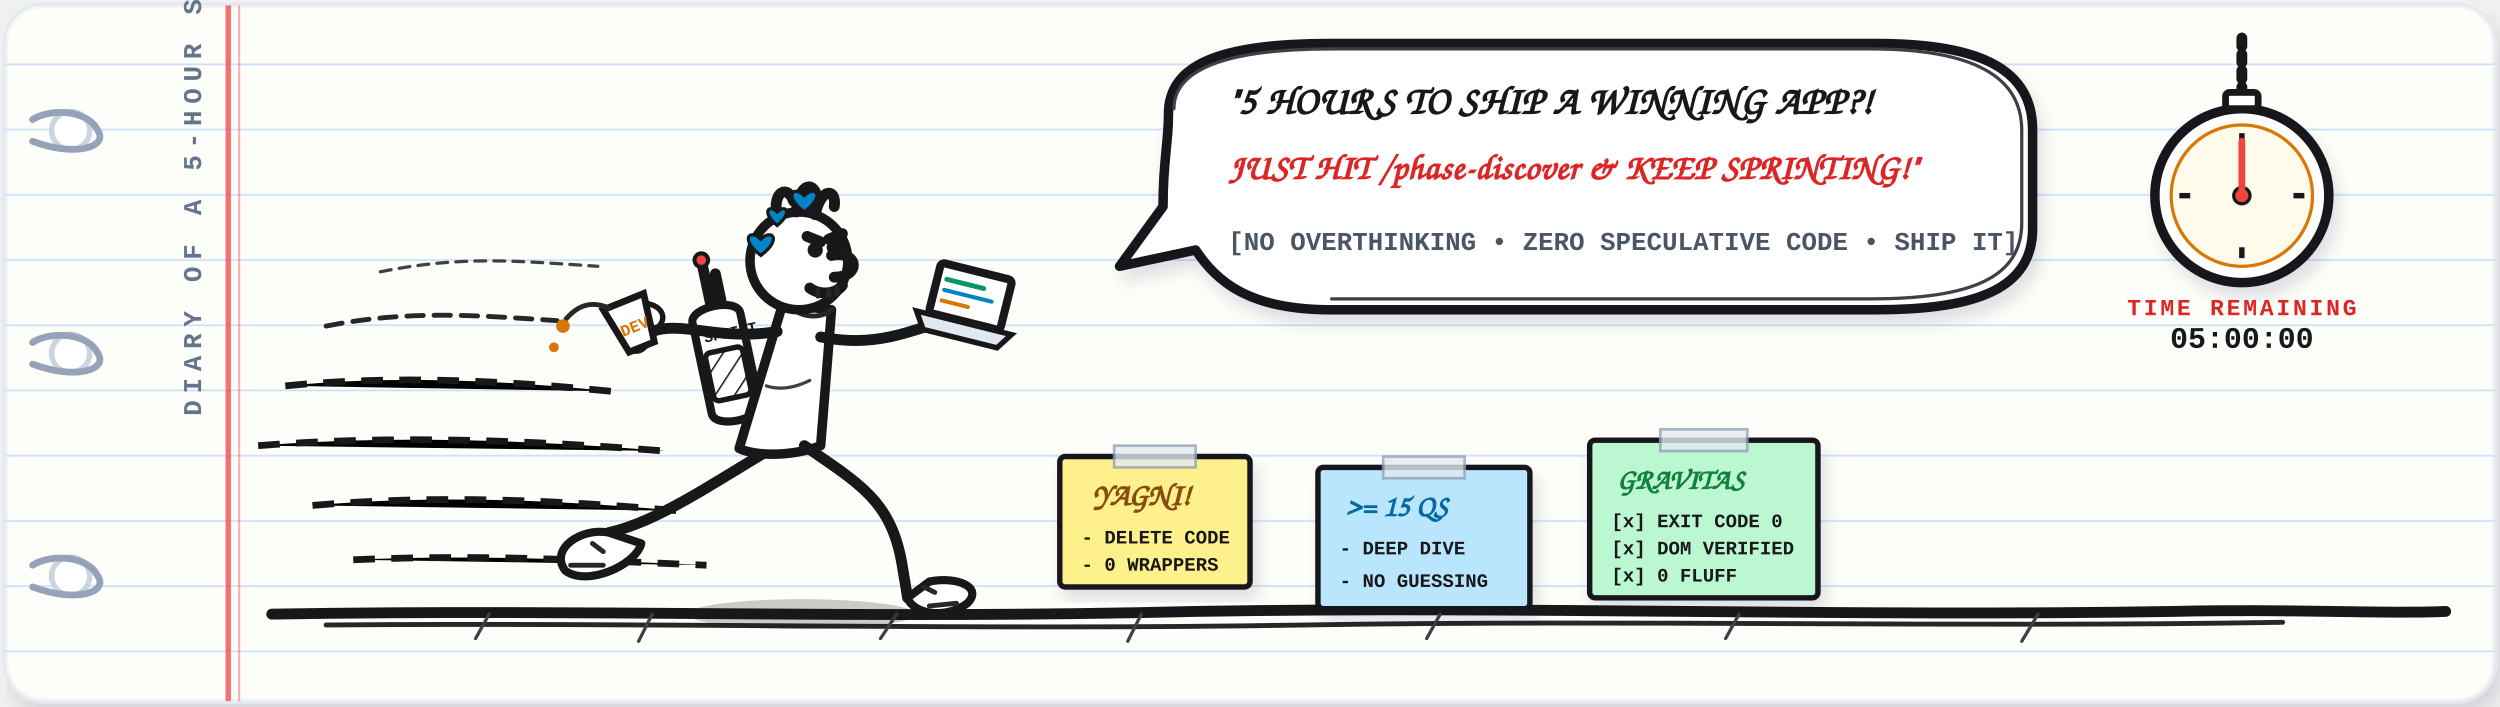
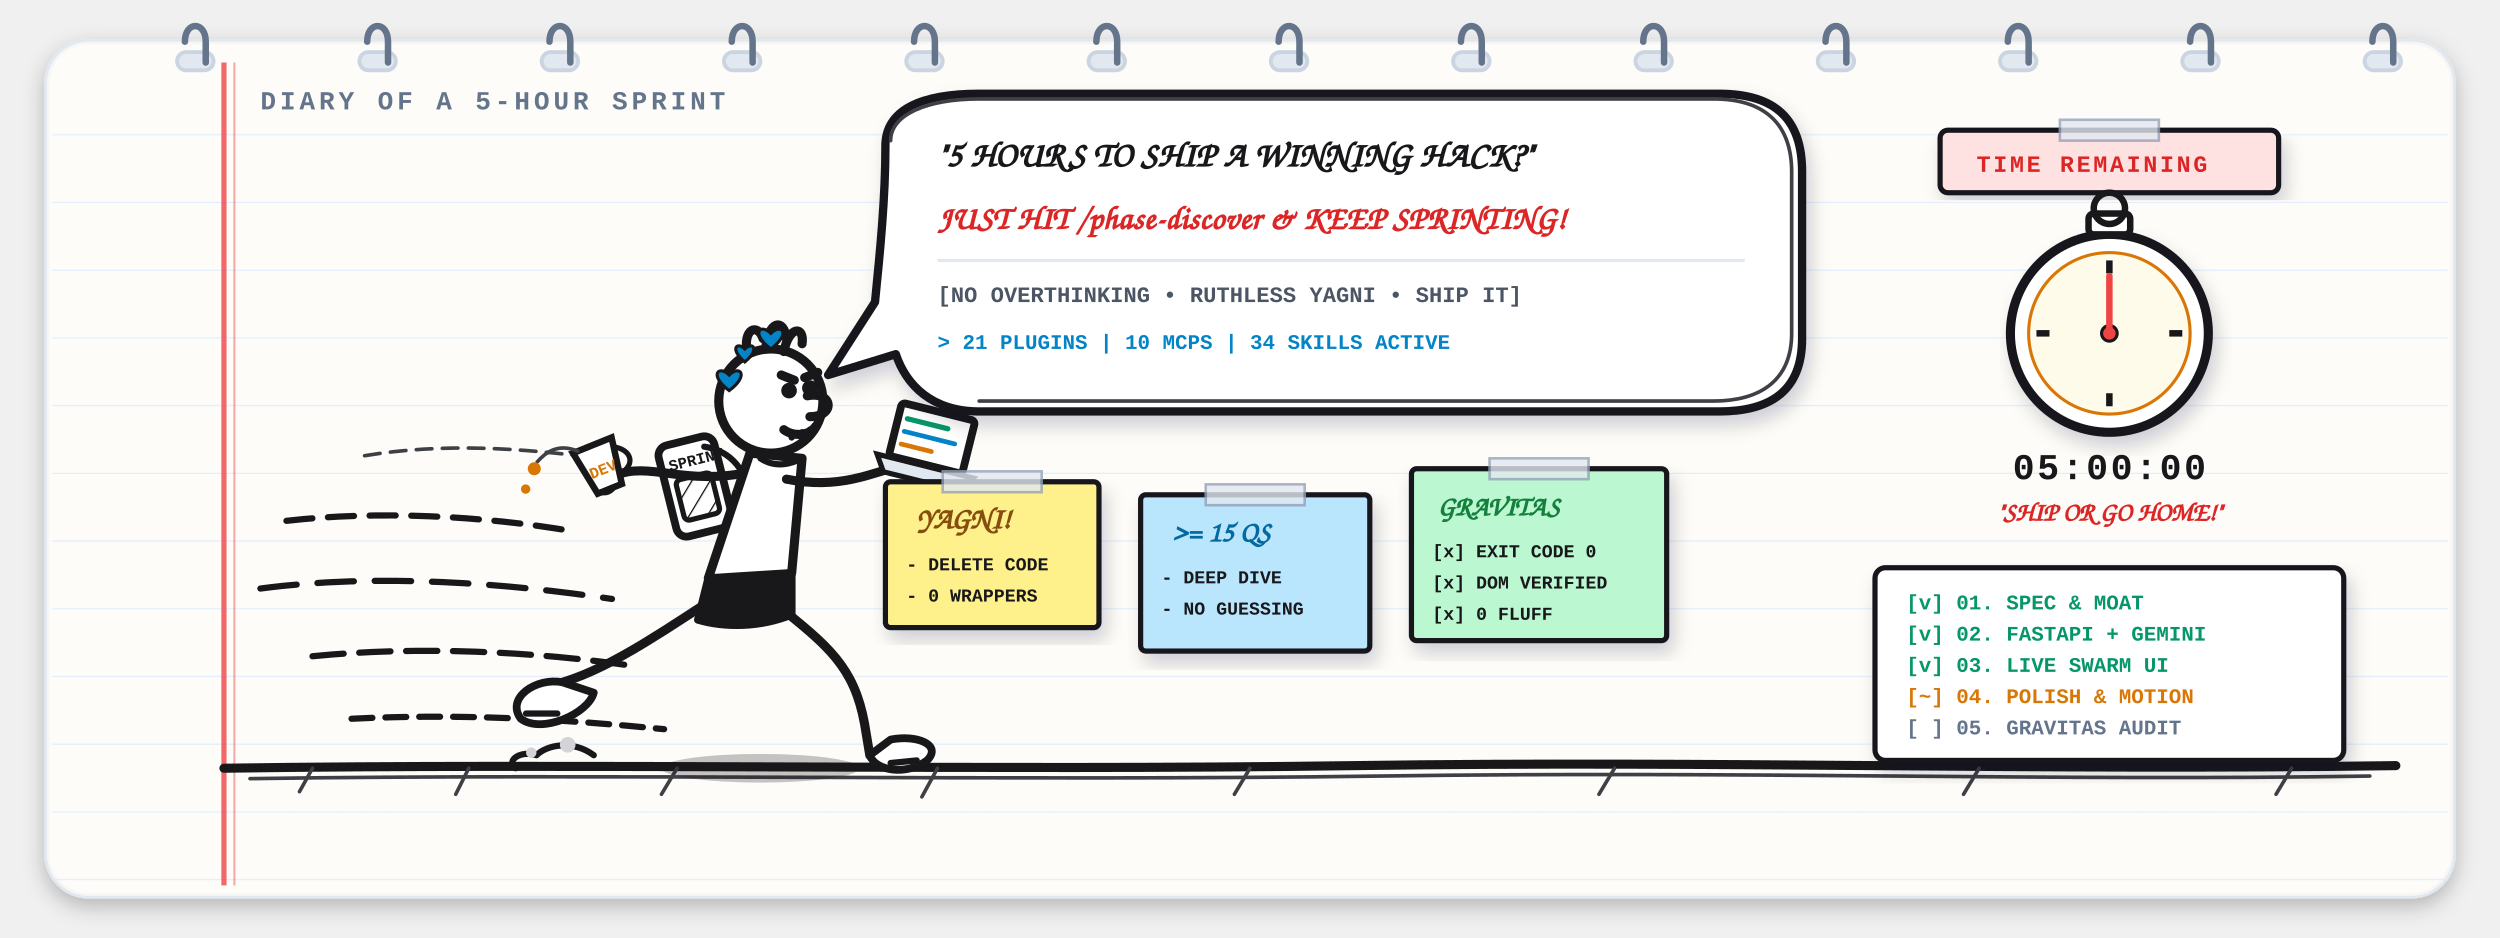
- <svg xmlns="http://www.w3.org/2000/svg" viewBox="0 0 920 260" width="100%" height="260">
+ <svg xmlns="http://www.w3.org/2000/svg" viewBox="0 0 960 360" width="100%" height="360">
  <defs>
    <style>
-       /* 12 Principles of Animation: Squash and Stretch, Slow In / Slow Out, Secondary Action */
-       @keyframes run-bob {
+       /* Non-linear Easing and 12 Principles of Animation */
+       @keyframes runner-bounce {
        0%, 100% {
-           transform: translateY(0px) scale(1.04, 0.96);
+           transform: translateY(0px) scale(1.03, 0.97);
        }
        30% {
-           transform: translateY(-9px) scale(0.96, 1.04) rotate(-1.2deg);
+           transform: translateY(-10px) scale(0.97, 1.03) rotate(-1deg);
        }
        60% {
-           transform: translateY(-13px) scale(0.94, 1.06) rotate(-2deg);
+           transform: translateY(-16px) scale(0.95, 1.05) rotate(-2deg);
        }
        85% {
          transform: translateY(-2px) scale(1.02, 0.98);
        }
      }

-       @keyframes leg-front-swing {
+       @keyframes leg-front-stride {
        0%, 100% { transform: rotate(0deg); }
-         50% { transform: rotate(-28deg); }
-       }
- 
-       @keyframes leg-back-swing {
+         50% { transform: rotate(-32deg); }
+       }
+ 
+       @keyframes leg-back-stride {
        0%, 100% { transform: rotate(0deg); }
-         50% { transform: rotate(32deg); }
-       }
- 
-       @keyframes arm-pump {
+         50% { transform: rotate(34deg); }
+       }
+ 
+       @keyframes arm-front-swing {
        0%, 100% { transform: rotate(0deg); }
-         50% { transform: rotate(-18deg); }
-       }
- 
-       @keyframes sweat-flight-1 {
+         50% { transform: rotate(-14deg); }
+       }
+ 
+       @keyframes arm-back-swing {
+         0%, 100% { transform: rotate(0deg); }
+         50% { transform: rotate(18deg); }
+       }
+ 
+       @keyframes sweat-particle-1 {
        0% { opacity: 0; transform: translate(0, 0) scale(0.4); }
-         35% { opacity: 1; transform: translate(-12px, -10px) scale(1.1); }
-         100% { opacity: 0; transform: translate(-32px, 8px) scale(0.2); }
-       }
- 
-       @keyframes sweat-flight-2 {
+         35% { opacity: 1; transform: translate(-14px, -12px) scale(1.1); }
+         100% { opacity: 0; transform: translate(-36px, 10px) scale(0.2); }
+       }
+ 
+       @keyframes sweat-particle-2 {
        0% { opacity: 0; transform: translate(0, 0) scale(0.4); }
-         35% { opacity: 1; transform: translate(-8px, -14px) scale(1); }
-         100% { opacity: 0; transform: translate(-26px, 4px) scale(0.2); }
-       }
- 
-       @keyframes sweat-flight-3 {
+         35% { opacity: 1; transform: translate(-10px, -18px) scale(1); }
+         100% { opacity: 0; transform: translate(-30px, 6px) scale(0.2); }
+       }
+ 
+       @keyframes sweat-particle-3 {
        0% { opacity: 0; transform: translate(0, 0) scale(0.4); }
-         35% { opacity: 1; transform: translate(-14px, -6px) scale(1.2); }
-         100% { opacity: 0; transform: translate(-38px, 12px) scale(0.3); }
-       }
- 
-       @keyframes coffee-drop {
+         35% { opacity: 1; transform: translate(-18px, -8px) scale(1.2); }
+         100% { opacity: 0; transform: translate(-42px, 14px) scale(0.3); }
+       }
+ 
+       @keyframes coffee-drip {
        0% { opacity: 0; transform: translate(0, 0) scale(0.5); }
-         40% { opacity: 1; transform: translate(-8px, 6px) scale(1); }
-         100% { opacity: 0; transform: translate(-22px, 26px) scale(0.3); }
-       }
- 
-       @keyframes note-float-1 {
-         0%, 100% { transform: translateY(0px) rotate(-6deg); }
-         50% { transform: translateY(-7px) rotate(-2deg); }
-       }
- 
-       @keyframes note-float-2 {
-         0%, 100% { transform: translateY(0px) rotate(8deg); }
-         50% { transform: translateY(-9px) rotate(14deg); }
-       }
- 
-       @keyframes note-float-3 {
-         0%, 100% { transform: translateY(0px) rotate(-12deg); }
-         50% { transform: translateY(-6px) rotate(-7deg); }
+         40% { opacity: 1; transform: translate(-10px, 8px) scale(1); }
+         100% { opacity: 0; transform: translate(-26px, 30px) scale(0.3); }
+       }
+ 
+       @keyframes puff-fade {
+         0% { opacity: 0.8; transform: translate(0, 0) scale(0.6); }
+         50% { opacity: 0.5; transform: translate(-12px, -4px) scale(1); }
+         100% { opacity: 0; transform: translate(-24px, -8px) scale(1.3); }
+       }
+ 
+       @keyframes bubble-float {
+         0%, 100% { transform: translateY(0px) rotate(0deg); }
+         50% { transform: translateY(-4px) rotate(0.5deg); }
      }

      @keyframes clock-tick {
        0% { transform: rotate(0deg); }
-         25% { transform: rotate(90deg); }
-         50% { transform: rotate(180deg); }
-         75% { transform: rotate(270deg); }
        100% { transform: rotate(360deg); }
      }

-       @keyframes speed-dash {
-         0% { stroke-dashoffset: 0; opacity: 0.35; }
-         50% { stroke-dashoffset: -18; opacity: 0.85; }
-         100% { stroke-dashoffset: -36; opacity: 0.35; }
-       }
- 
-       @keyframes speech-jiggle {
-         0%, 100% { transform: translateY(0px) rotate(0deg); }
-         50% { transform: translateY(-4px) rotate(0.8deg); }
-       }
- 
-       /* Classes bound to non-linear cubic-bezier easing curves */
-       .runner-body {
-         animation: run-bob 0.52s cubic-bezier(0.34, 1.56, 0.64, 1) infinite;
-         transform-origin: 290px 145px;
-       }
-       .leg-front {
-         animation: leg-front-swing 0.52s cubic-bezier(0.4, 0, 0.2, 1) infinite;
-         transform-origin: 298px 158px;
-       }
-       .leg-back {
-         animation: leg-back-swing 0.52s cubic-bezier(0.4, 0, 0.2, 1) infinite;
-         transform-origin: 278px 156px;
-       }
-       .arm-front {
-         animation: arm-pump 0.52s cubic-bezier(0.4, 0, 0.2, 1) infinite;
-         transform-origin: 300px 120px;
-       }
-       .sweat-drop-1 {
-         animation: sweat-flight-1 0.78s cubic-bezier(0.25, 1, 0.5, 1) infinite;
-       }
-       .sweat-drop-2 {
-         animation: sweat-flight-2 0.78s 0.26s cubic-bezier(0.25, 1, 0.5, 1) infinite;
-       }
-       .sweat-drop-3 {
-         animation: sweat-flight-3 0.78s 0.52s cubic-bezier(0.25, 1, 0.5, 1) infinite;
-       }
-       .coffee-spill {
-         animation: coffee-drop 0.6s cubic-bezier(0.25, 1, 0.5, 1) infinite;
-       }
-       .floating-note-1 {
-         animation: note-float-1 2.4s cubic-bezier(0.45, 0, 0.55, 1) infinite;
+       @keyframes note-jiggle-1 {
+         0%, 100% { transform: translateY(0px) rotate(-3deg); }
+         50% { transform: translateY(-5px) rotate(-1deg); }
+       }
+ 
+       @keyframes note-jiggle-2 {
+         0%, 100% { transform: translateY(0px) rotate(4deg); }
+         50% { transform: translateY(-6px) rotate(7deg); }
+       }
+ 
+       .runner-group {
+         animation: runner-bounce 0.54s cubic-bezier(0.34, 1.56, 0.64, 1) infinite;
+         transform-origin: 290px 230px;
+       }
+       .front-leg {
+         animation: leg-front-stride 0.54s cubic-bezier(0.4, 0, 0.2, 1) infinite;
+         transform-origin: 300px 225px;
+       }
+       .back-leg {
+         animation: leg-back-stride 0.54s cubic-bezier(0.4, 0, 0.2, 1) infinite;
+         transform-origin: 275px 225px;
+       }
+       .front-arm {
+         animation: arm-front-swing 0.54s cubic-bezier(0.4, 0, 0.2, 1) infinite;
+         transform-origin: 305px 180px;
+       }
+       .back-arm {
+         animation: arm-back-swing 0.54s cubic-bezier(0.4, 0, 0.2, 1) infinite;
+         transform-origin: 275px 180px;
+       }
+       .sweat-1 {
+         animation: sweat-particle-1 0.8s cubic-bezier(0.25, 1, 0.5, 1) infinite;
+       }
+       .sweat-2 {
+         animation: sweat-particle-2 0.8s 0.26s cubic-bezier(0.25, 1, 0.5, 1) infinite;
+       }
+       .sweat-3 {
+         animation: sweat-particle-3 0.8s 0.52s cubic-bezier(0.25, 1, 0.5, 1) infinite;
+       }
+       .coffee-splat {
+         animation: coffee-drip 0.6s cubic-bezier(0.25, 1, 0.5, 1) infinite;
+       }
+       .dust-puff {
+         animation: puff-fade 0.7s cubic-bezier(0.25, 1, 0.5, 1) infinite;
+         transform-origin: 230px 290px;
+       }
+       .bubble-motion {
+         animation: bubble-float 2.8s cubic-bezier(0.45, 0, 0.55, 1) infinite;
+         transform-origin: 500px 100px;
+       }
+       .stopwatch-tick {
+         animation: clock-tick 4s steps(60, end) infinite;
+         transform-origin: 770px 140px;
+       }
+       .floating-tag-1 {
+         animation: note-jiggle-1 2.6s cubic-bezier(0.45, 0, 0.55, 1) infinite;
        transform-origin: center;
      }
-       .floating-note-2 {
-         animation: note-float-2 2.8s cubic-bezier(0.45, 0, 0.55, 1) infinite;
+       .floating-tag-2 {
+         animation: note-jiggle-2 3.1s cubic-bezier(0.45, 0, 0.55, 1) infinite;
        transform-origin: center;
      }
-       .floating-note-3 {
-         animation: note-float-3 2.2s cubic-bezier(0.45, 0, 0.55, 1) infinite;
-         transform-origin: center;
-       }
-       .stopwatch-needle {
-         animation: clock-tick 4s steps(60, end) infinite;
-         transform-origin: 825px 72px;
-       }
-       .speedline {
-         stroke-dasharray: 8 6;
-         animation: speed-dash 0.65s linear infinite;
-       }
-       .speech-bubble-group {
-         animation: speech-jiggle 2.1s cubic-bezier(0.45, 0, 0.55, 1) infinite;
-         transform-origin: 470px 75px;
-       }
- 
-       /* Sketch / Pencil Styling */
-       .notebook-font {
+ 
+       /* Typography */
+       .comic-title {
        font-family: 'Comic Sans MS', 'Chalkboard SE', 'Bradley Hand', 'Segoe Print', cursive, sans-serif;
        font-weight: 700;
      }
-       .mono-font {
+       .mono-code {
        font-family: 'JetBrains Mono', 'Fira Code', 'Courier New', monospace;
        font-weight: 700;
      }
-       .pencil-line {
+       .hand-note {
+         font-family: 'Comic Sans MS', 'Chalkboard SE', cursive, sans-serif;
+         font-weight: 700;
+       }
+ 
+       /* Line Weights */
+       .ink-heavy {
        stroke: #18181B;
-         stroke-width: 3;
+         stroke-width: 3.5;
        stroke-linecap: round;
        stroke-linejoin: round;
        fill: none;
      }
-       .pencil-thick {
+       .ink-med {
        stroke: #18181B;
-         stroke-width: 4;
+         stroke-width: 2.4;
        stroke-linecap: round;
        stroke-linejoin: round;
        fill: none;
      }
-       .pencil-thin {
-         stroke: #27272A;
-         stroke-width: 1.8;
+       .ink-light {
+         stroke: #3F3F46;
+         stroke-width: 1.4;
        stroke-linecap: round;
        stroke-linejoin: round;
        fill: none;
      }
-       .pencil-sketch {
-         stroke: #3F3F46;
-         stroke-width: 1.2;
-         stroke-linecap: round;
-         stroke-linejoin: round;
-         fill: none;
-       }
    </style>
-     <pattern id="notebook-ruling" width="100" height="24" patternUnits="userSpaceOnUse">
-       <line x1="0" y1="24" x2="100" y2="24" stroke="#BFDBFE" stroke-width="1.2" opacity="0.85" />
+     <filter id="desk-shadow" x="-5%" y="-5%" width="112%" height="116%">
+       <feDropShadow dx="0" dy="10" stdDeviation="14" flood-color="#000000" flood-opacity="0.45" />
+       <feDropShadow dx="0" dy="3" stdDeviation="4" flood-color="#000000" flood-opacity="0.25" />
+     </filter>
+     <filter id="postit-shadow" x="-8%" y="-8%" width="120%" height="120%">
+       <feDropShadow dx="2" dy="4" stdDeviation="3.5" flood-color="#0F172A" flood-opacity="0.18" />
+     </filter>
+     <pattern id="delicate-ruling" width="100" height="26" patternUnits="userSpaceOnUse">
+       <line x1="0" y1="26" x2="100" y2="26" stroke="#DBEAFE" stroke-width="1" opacity="0.75" />
    </pattern>
-     <pattern id="hatch-fill" width="6" height="6" patternTransform="rotate(45 0 0)" patternUnits="userSpaceOnUse">
-       <line x1="0" y1="0" x2="0" y2="6" stroke="#18181B" stroke-width="1.1" />
+     <pattern id="pencil-hatch" width="6" height="6" patternTransform="rotate(45 0 0)" patternUnits="userSpaceOnUse">
+       <line x1="0" y1="0" x2="0" y2="6" stroke="#18181B" stroke-width="1" />
    </pattern>
-     <filter id="paper-shadow" x="-8%" y="-8%" width="120%" height="120%">
-       <feDropShadow dx="2" dy="4" stdDeviation="3" flood-color="#0F172A" flood-opacity="0.12" />
-     </filter>
  </defs>
-   <rect x="2" y="2" width="916" height="256" rx="14" fill="#FFFFFF" stroke="#E2E8F0" stroke-width="2" filter="url(#paper-shadow)" />
-   <rect x="2" y="2" width="916" height="256" rx="14" fill="#FCFBF7" opacity="0.6" />
-   <rect x="2" y="16" width="916" height="236" fill="url(#notebook-ruling)" />
-   <g fill="#FFFFFF" stroke="#CBD5E1" stroke-width="2">
-     <circle cx="26" cy="48" r="7" />
-     <circle cx="26" cy="130" r="7" />
-     <circle cx="26" cy="212" r="7" />
-   </g>
-   <g stroke="#94A3B8" stroke-width="2.5" fill="none" stroke-linecap="round">
-     <path d="M 12 44 C 18 40, 32 40, 36 48 C 40 54, 28 58, 12 52" />
-     <path d="M 12 126 C 18 122, 32 122, 36 130 C 40 136, 28 140, 12 134" />
-     <path d="M 12 208 C 18 204, 32 204, 36 212 C 40 218, 28 222, 12 216" />
-   </g>
-   <line x1="84" y1="2" x2="84" y2="258" stroke="#EF4444" stroke-width="2" opacity="0.75" />
-   <line x1="88" y1="2" x2="88" y2="258" stroke="#EF4444" stroke-width="0.8" opacity="0.4" />
-   <g transform="translate(42, 28)">
-     <text x="32" y="125" transform="rotate(-90 32, 125)" class="mono-font" font-size="9.5" fill="#64748B" letter-spacing="2.5">DIARY OF A 5-HOUR SPRINT : DAY 1</text>
-   </g>
-   <path d="M 100 226 C 220 224, 320 228, 440 225 C 560 223, 680 227, 800 225 C 840 224, 880 226, 900 225" class="pencil-thick" stroke="#18181B" />
-   <path d="M 120 230 C 240 229, 360 232, 480 230 C 600 228, 720 231, 840 229" class="pencil-thin" stroke="#71717A" />
-   <path d="M 180 226 L 175 235 M 240 226 L 235 236 M 330 226 L 324 235 M 420 226 L 415 236 M 530 226 L 525 235 M 640 226 L 635 235 M 750 226 L 744 236" class="pencil-sketch" stroke="#A1A1AA" />
-   <g class="speedline" stroke="#18181B" stroke-width="2.5">
-     <path d="M 105 142 C 145 138, 185 140, 225 144" />
-     <path d="M 95 164 C 145 160, 195 162, 245 166" />
-     <path d="M 115 186 C 160 182, 205 184, 250 188" />
-     <path d="M 130 206 C 175 204, 215 206, 260 208" />
-   </g>
-   <path d="M 120 120 C 150 114, 175 116, 205 118" class="pencil-thin" stroke="#0284C7" stroke-dasharray="6 4" />
-   <path d="M 140 100 C 170 94, 190 96, 220 98" class="pencil-sketch" stroke="#0284C7" stroke-dasharray="4 3" />
-   <g class="runner-body">
-     <ellipse cx="295" cy="226" rx="42" ry="5.5" fill="#18181B" opacity="0.22" />
-     <g class="leg-back">
-       <path d="M 284 165 C 262 178, 242 192, 224 196" class="pencil-thick" stroke-width="4" />
-       <path d="M 224 196 C 214 194, 202 202, 208 210 C 216 216, 234 208, 236 200 Z" fill="#FFFFFF" stroke="#18181B" stroke-width="3" stroke-linejoin="round" />
-       <path d="M 210 208 L 222 208" class="pencil-thin" />
-       <path d="M 218 200 L 222 203" class="pencil-thin" />
-     </g>
-     <g transform="translate(254, 115) rotate(-12)">
-       <path d="M 0 4 C 0 -2, 18 -2, 18 4 L 18 38 C 18 44, 0 44, 0 38 Z" fill="#FFFFFF" stroke="#18181B" stroke-width="3" />
-       <rect x="2" y="16" width="14" height="18" rx="2" fill="url(#hatch-fill)" stroke="#18181B" stroke-width="2" />
-       <path d="M 8 -2 L 8 -16 M 12 -2 L 12 -12" class="pencil-thick" />
-       <circle cx="8" cy="-18" r="2.5" fill="#EF4444" stroke="#18181B" stroke-width="1.5" />
-       <text x="3" y="12" class="mono-font" font-size="5.5" fill="#18181B">SPRINT</text>
-     </g>
-     <path d="M 288 112 L 272 165 C 278 168, 292 168, 302 164 L 306 114 Z" fill="#FFFFFF" stroke="#18181B" stroke-width="3.5" stroke-linejoin="round" />
-     <path d="M 292 114 C 298 118, 304 116, 306 114" class="pencil-thin" />
-     <path d="M 282 142 C 288 144, 294 142, 298 140" class="pencil-sketch" />
-     <g class="leg-front">
-       <path d="M 296 164 C 316 178, 328 184, 332 208 L 334 220" class="pencil-thick" stroke-width="4" />
-       <path d="M 334 220 C 336 226, 348 228, 356 222 C 362 216, 352 212, 342 214 Z" fill="#FFFFFF" stroke="#18181B" stroke-width="3" stroke-linejoin="round" />
-       <path d="M 342 223 L 352 222" class="pencil-thin" />
-       <path d="M 340 216 L 344 218" class="pencil-thin" />
-     </g>
-     <g transform="translate(0, 0)">
-       <path d="M 286 122 C 262 126, 248 116, 236 124" class="pencil-thick" stroke-width="3.5" />
-       <ellipse cx="234" cy="125" rx="4" ry="4" fill="#FFFFFF" stroke="#18181B" stroke-width="2.5" />
-       <g transform="translate(222, 114) rotate(-22)">
+   <rect x="18" y="16" width="924" height="328" rx="16" fill="#FFFFFF" stroke="#E2E8F0" stroke-width="2" filter="url(#desk-shadow)" />
+   <rect x="18" y="16" width="924" height="328" rx="16" fill="#FCFBF7" opacity="0.75" />
+   <g transform="translate(48, 12)">
+     <g fill="#E2E8F0" stroke="#CBD5E1" stroke-width="1.5">
+       <rect x="20" y="8" width="14" height="7" rx="3.5" />
+       <rect x="90" y="8" width="14" height="7" rx="3.5" />
+       <rect x="160" y="8" width="14" height="7" rx="3.5" />
+       <rect x="230" y="8" width="14" height="7" rx="3.5" />
+       <rect x="300" y="8" width="14" height="7" rx="3.5" />
+       <rect x="370" y="8" width="14" height="7" rx="3.5" />
+       <rect x="440" y="8" width="14" height="7" rx="3.5" />
+       <rect x="510" y="8" width="14" height="7" rx="3.5" />
+       <rect x="580" y="8" width="14" height="7" rx="3.5" />
+       <rect x="650" y="8" width="14" height="7" rx="3.5" />
+       <rect x="720" y="8" width="14" height="7" rx="3.5" />
+       <rect x="790" y="8" width="14" height="7" rx="3.5" />
+       <rect x="860" y="8" width="14" height="7" rx="3.5" />
+     </g>
+     <g stroke="#64748B" stroke-width="2.5" fill="none" stroke-linecap="round">
+       <path d="M 23 4 C 23 -4, 31 -4, 31 4 L 31 12" />
+       <path d="M 93 4 C 93 -4, 101 -4, 101 4 L 101 12" />
+       <path d="M 163 4 C 163 -4, 171 -4, 171 4 L 171 12" />
+       <path d="M 233 4 C 233 -4, 241 -4, 241 4 L 241 12" />
+       <path d="M 303 4 C 303 -4, 311 -4, 311 4 L 311 12" />
+       <path d="M 373 4 C 373 -4, 381 -4, 381 4 L 381 12" />
+       <path d="M 443 4 C 443 -4, 451 -4, 451 4 L 451 12" />
+       <path d="M 513 4 C 513 -4, 521 -4, 521 4 L 521 12" />
+       <path d="M 583 4 C 583 -4, 591 -4, 591 4 L 591 12" />
+       <path d="M 653 4 C 653 -4, 661 -4, 661 4 L 661 12" />
+       <path d="M 723 4 C 723 -4, 731 -4, 731 4 L 731 12" />
+       <path d="M 793 4 C 793 -4, 801 -4, 801 4 L 801 12" />
+       <path d="M 863 4 C 863 -4, 871 -4, 871 4 L 871 12" />
+     </g>
+   </g>
+   <rect x="20" y="44" width="920" height="296" fill="url(#delicate-ruling)" />
+   <line x1="86" y1="24" x2="86" y2="340" stroke="#EF4444" stroke-width="2" opacity="0.8" />
+   <line x1="90" y1="24" x2="90" y2="340" stroke="#EF4444" stroke-width="0.8" opacity="0.45" />
+   <g transform="translate(100, 42)">
+     <text x="0" y="0" class="mono-code" font-size="10" fill="#64748B" letter-spacing="1.5">DIARY OF A 5-HOUR SPRINT</text>
+     <text x="320" y="0" class="hand-note" font-size="10" fill="#94A3B8">• ENTRY #01: THE WINNING RUN •</text>
+   </g>
+   <path d="M 86 295 C 220 293, 380 296, 520 294 C 660 292, 780 296, 920 294" class="ink-heavy" stroke-width="3.8" />
+   <path d="M 96 299 C 230 297, 390 300, 530 298 C 670 296, 790 300, 910 298" class="ink-light" stroke="#71717A" />
+   <path d="M 120 295 L 115 304 M 180 295 L 175 305 M 260 295 L 254 305 M 360 295 L 354 306 M 480 295 L 474 305 M 620 295 L 614 305 M 760 295 L 754 305 M 880 295 L 874 305" class="ink-light" stroke="#A1A1AA" />
+   <g class="dust-puff">
+     <path d="M 228 290 C 220 284, 210 286, 206 290 C 200 288, 194 292, 198 295" class="ink-med" fill="#FFFFFF" />
+     <circle cx="218" cy="286" r="3" fill="#D4D4D8" />
+     <circle cx="204" cy="289" r="2" fill="#D4D4D8" />
+   </g>
+   <g class="ink-med" stroke="#18181B">
+     <path d="M 110 200 C 145 196, 185 198, 220 204" stroke-dasharray="10 6" />
+     <path d="M 100 226 C 145 220, 195 224, 235 230" stroke-dasharray="14 8" />
+     <path d="M 120 252 C 160 248, 205 250, 245 256" stroke-dasharray="12 6" />
+     <path d="M 135 276 C 175 274, 215 276, 255 280" stroke-dasharray="8 5" />
+   </g>
+   <path d="M 140 175 C 170 170, 200 172, 230 176" class="ink-light" stroke="#0284C7" stroke-dasharray="6 4" />
+   <g class="runner-group">
+     <ellipse cx="292" cy="295" rx="38" ry="5.5" fill="#18181B" opacity="0.25" />
+     <g class="back-leg">
+       <path d="M 280 226 C 258 240, 236 256, 216 262" class="ink-heavy" stroke-width="4" />
+       <path d="M 216 262 C 206 260, 194 268, 200 276 C 208 282, 226 274, 228 266 Z" fill="#FFFFFF" stroke="#18181B" stroke-width="3" stroke-linejoin="round" />
+       <path d="M 202 274 L 214 274" class="ink-med" />
+     </g>
+     <g transform="translate(252, 172) rotate(-14)">
+       <rect x="0" y="0" width="22" height="36" rx="4" fill="#FFFFFF" stroke="#18181B" stroke-width="3" />
+       <rect x="4" y="14" width="14" height="16" rx="2" fill="url(#pencil-hatch)" stroke="#18181B" stroke-width="2" />
+       <path d="M 18 4 C 28 8, 32 18, 30 28" class="ink-med" />
+       <text x="3" y="10" class="mono-code" font-size="6" fill="#18181B">SPRINT</text>
+     </g>
+     <path d="M 288 174 L 272 222 C 278 225, 292 225, 304 220 L 308 176 Z" fill="#FFFFFF" stroke="#18181B" stroke-width="3.5" stroke-linejoin="round" />
+     <path d="M 292 176 C 298 180, 304 178, 308 176" class="ink-med" />
+     <path d="M 272 222 L 268 238 C 278 241, 292 241, 304 236 L 304 220 Z" fill="#18181B" stroke="#18181B" stroke-width="3" stroke-linejoin="round" />
+     <g class="front-leg">
+       <path d="M 298 232 C 318 248, 328 256, 332 278 L 334 290" class="ink-heavy" stroke-width="4" />
+       <path d="M 334 290 C 336 296, 348 298, 356 292 C 362 286, 352 282, 342 284 Z" fill="#FFFFFF" stroke="#18181B" stroke-width="3" stroke-linejoin="round" />
+       <path d="M 342 293 L 352 292" class="ink-med" />
+     </g>
+     <g class="back-arm">
+       <path d="M 284 182 C 260 186, 246 176, 234 184" class="ink-heavy" stroke-width="3.5" />
+       <circle cx="232" cy="185" r="4" fill="#FFFFFF" stroke="#18181B" stroke-width="2.5" />
+       <g transform="translate(220, 174) rotate(-22)">
        <path d="M 0 0 L 16 0 L 13 18 L 3 18 Z" fill="#FFFFFF" stroke="#18181B" stroke-width="2.5" />
        <path d="M 16 4 C 22 8, 20 14, 13 14" stroke="#18181B" stroke-width="2" fill="none" />
-         <text x="3" y="12" class="mono-font" font-size="6" fill="#D97706" font-weight="900">DEV</text>
-         <path d="M 2 0 C -4 -6, -10 -4, -14 -2" class="pencil-thin" stroke="#D97706" />
-         <circle cx="-16" cy="0" r="2.5" fill="#D97706" class="coffee-spill" />
-         <circle cx="-22" cy="6" r="1.8" fill="#D97706" class="coffee-spill" />
-       </g>
-     </g>
-     <g class="leg-front">
-       <path d="M 302 124 C 322 128, 334 122, 348 118" class="pencil-thick" stroke-width="3.5" />
-       <circle cx="350" cy="118" r="4.5" fill="#FFFFFF" stroke="#18181B" stroke-width="2.5" />
-       <g transform="translate(346, 96) rotate(14)">
-         <rect x="0" y="0" width="28" height="20" rx="2" fill="#18181B" stroke="#18181B" stroke-width="2" />
-         <rect x="2" y="2" width="24" height="16" fill="#FFFFFF" />
-         <line x1="4" y1="6" x2="18" y2="6" stroke="#059669" stroke-width="1.8" stroke-linecap="round" />
-         <line x1="4" y1="10" x2="22" y2="10" stroke="#0284C7" stroke-width="1.5" stroke-linecap="round" />
-         <line x1="4" y1="14" x2="14" y2="14" stroke="#D97706" stroke-width="1.5" stroke-linecap="round" />
-         <path d="M -4 20 L 32 20 L 28 26 L 0 26 Z" fill="#E2E8F0" stroke="#18181B" stroke-width="2" />
-       </g>
-     </g>
-     <g transform="translate(294, 96)">
-       <circle cx="0" cy="0" r="18" fill="#FFFFFF" stroke="#18181B" stroke-width="3.5" />
-       <path d="M -8 -16 C -10 -26, -4 -28, -2 -22" class="pencil-thick" />
-       <path d="M -1 -18 C 0 -29, 6 -30, 7 -22" class="pencil-thick" />
-       <path d="M 6 -17 C 8 -27, 14 -27, 13 -20" class="pencil-thick" />
-       <path d="M 12 -2 C 22 -4, 23 6, 13 6" class="pencil-thick" fill="#FFFFFF" />
-       <circle cx="6" cy="-4" r="2.8" fill="#18181B" />
-       <circle cx="13" cy="-5" r="2.8" fill="#18181B" />
-       <path d="M 3 -9 L 8 -7" class="pencil-thick" />
-       <path d="M 11 -8 L 16 -10" class="pencil-thick" />
-       <path d="M 4 10 C 8 13, 14 12, 16 9" class="pencil-thick" />
-       <line x1="7" y1="11" x2="7" y2="13" class="pencil-thin" />
-       <line x1="11" y1="11" x2="11" y2="13" class="pencil-thin" />
-       <line x1="14" y1="10" x2="14" y2="12" class="pencil-thin" />
-       <g transform="translate(-14, -8)">
-         <path d="M 0 0 C -4 -4, -8 0, 0 6 C 8 0, 4 -4, 0 0 Z" fill="#0284C7" stroke="#18181B" stroke-width="1.2" class="sweat-drop-1" />
-       </g>
-       <g transform="translate(-8, -18)">
-         <path d="M 0 0 C -3 -3, -6 0, 0 5 C 6 0, 3 -3, 0 0 Z" fill="#0284C7" stroke="#18181B" stroke-width="1.2" class="sweat-drop-2" />
-       </g>
-       <g transform="translate(2, -24)">
-         <path d="M 0 0 C -4 -4, -8 0, 0 6 C 8 0, 4 -4, 0 0 Z" fill="#0284C7" stroke="#18181B" stroke-width="1.2" class="sweat-drop-3" />
-       </g>
-     </g>
-   </g>
-   <g class="speech-bubble-group" transform="translate(430, 42)">
-     <path d="M 0 0 C 0 -18, 18 -26, 60 -26 L 260 -26 C 300 -26, 318 -16, 318 6 L 318 42 C 318 64, 298 72, 260 72 L 60 72 C 30 72, 18 62, 10 50 L -18 56 L -2 34 C -2 18, 0 10, 0 0 Z" fill="#FFFFFF" stroke="#18181B" stroke-width="3.5" stroke-linejoin="round" filter="url(#paper-shadow)" />
-     <path d="M 2 -2 C 2 -16, 20 -24, 60 -24 L 258 -24 C 296 -24, 314 -14, 314 6 L 314 40 C 314 60, 296 68, 258 68 L 60 68" class="pencil-sketch" stroke="#71717A" />
-     <text x="22" y="0" class="notebook-font" font-size="14.5" fill="#18181B" letter-spacing="0.3">"5 HOURS TO SHIP A WINNING APP?!</text>
-     <text x="22" y="24" class="notebook-font" font-size="13" fill="#DC2626" letter-spacing="0.2">JUST HIT /phase-discover &amp; KEEP SPRINTING!"</text>
-     <text x="22" y="50" class="mono-font" font-size="9.5" fill="#4B5563">[NO OVERTHINKING • ZERO SPECULATIVE CODE • SHIP IT]</text>
-   </g>
-   <g class="floating-note-1" transform="translate(390, 168)">
-     <rect x="0" y="0" width="70" height="48" rx="2" fill="#FEF08A" stroke="#18181B" stroke-width="2" filter="url(#paper-shadow)" />
-     <rect x="20" y="-4" width="30" height="8" fill="#E2E8F0" opacity="0.8" stroke="#94A3B8" stroke-width="1" />
-     <text x="12" y="18" class="notebook-font" font-size="11.5" fill="#854D0E">YAGNI!</text>
-     <text x="8" y="32" class="mono-font" font-size="7" fill="#18181B">- DELETE CODE</text>
-     <text x="8" y="42" class="mono-font" font-size="7" fill="#18181B">- 0 WRAPPERS</text>
-   </g>
-   <g class="floating-note-2" transform="translate(485, 172)">
-     <rect x="0" y="0" width="78" height="52" rx="2" fill="#BAE6FD" stroke="#18181B" stroke-width="2" filter="url(#paper-shadow)" />
-     <rect x="24" y="-4" width="30" height="8" fill="#E2E8F0" opacity="0.8" stroke="#94A3B8" stroke-width="1" />
-     <text x="10" y="18" class="notebook-font" font-size="11" fill="#0369A1">&gt;= 15 QS</text>
-     <text x="8" y="32" class="mono-font" font-size="7" fill="#18181B">- DEEP DIVE</text>
-     <text x="8" y="44" class="mono-font" font-size="7" fill="#18181B">- NO GUESSING</text>
-   </g>
-   <g class="floating-note-3" transform="translate(585, 162)">
-     <rect x="0" y="0" width="84" height="58" rx="2" fill="#BBF7D0" stroke="#18181B" stroke-width="2" filter="url(#paper-shadow)" />
-     <rect x="26" y="-4" width="32" height="8" fill="#E2E8F0" opacity="0.8" stroke="#94A3B8" stroke-width="1" />
-     <text x="10" y="18" class="notebook-font" font-size="10.5" fill="#15803D">GRAVITAS</text>
-     <text x="8" y="32" class="mono-font" font-size="7" fill="#18181B">[x] EXIT CODE 0</text>
-     <text x="8" y="42" class="mono-font" font-size="7" fill="#18181B">[x] DOM VERIFIED</text>
-     <text x="8" y="52" class="mono-font" font-size="7" fill="#18181B">[x] 0 FLUFF</text>
-   </g>
-   <g transform="translate(760, 24)">
-     <path d="M 65 -10 L 65 14" class="pencil-thick" stroke-dasharray="3 3" />
-     <circle cx="65" cy="48" r="32" fill="#FFFFFF" stroke="#18181B" stroke-width="3.5" filter="url(#paper-shadow)" />
-     <rect x="59" y="10" width="12" height="6" rx="1.5" fill="#FFFFFF" stroke="#18181B" stroke-width="2.5" />
-     <circle cx="65" cy="48" r="26" fill="#FFFBEB" stroke="#D97706" stroke-width="1.2" />
-     <line x1="65" y1="25" x2="65" y2="29" stroke="#18181B" stroke-width="2" />
-     <line x1="88" y1="48" x2="84" y2="48" stroke="#18181B" stroke-width="2" />
-     <line x1="65" y1="71" x2="65" y2="67" stroke="#18181B" stroke-width="2" />
-     <line x1="42" y1="48" x2="46" y2="48" stroke="#18181B" stroke-width="2" />
-     <circle cx="65" cy="48" r="3" fill="#EF4444" stroke="#18181B" stroke-width="1.2" />
-     <g class="stopwatch-needle" style="transform-origin: 65px 48px;">
-       <line x1="65" y1="48" x2="65" y2="28" stroke="#EF4444" stroke-width="2.5" stroke-linecap="round" />
-     </g>
-     <text x="65" y="92" class="mono-font" font-size="8.5" fill="#DC2626" text-anchor="middle" letter-spacing="1">TIME REMAINING</text>
-     <text x="65" y="104" class="mono-font" font-size="11" fill="#18181B" text-anchor="middle" font-weight="900">05:00:00</text>
+         <text x="3" y="12" class="mono-code" font-size="6" fill="#D97706" font-weight="900">DEV</text>
+         <path d="M 2 0 C -4 -6, -10 -4, -14 -2" class="ink-light" stroke="#D97706" />
+         <circle cx="-16" cy="0" r="2.5" fill="#D97706" class="coffee-splat" />
+         <circle cx="-22" cy="6" r="1.8" fill="#D97706" class="coffee-splat" />
+       </g>
+     </g>
+     <g class="front-arm">
+       <path d="M 302 184 C 322 188, 334 182, 348 178" class="ink-heavy" stroke-width="3.5" />
+       <circle cx="350" cy="178" r="4.5" fill="#FFFFFF" stroke="#18181B" stroke-width="2.5" />
+       <g transform="translate(346, 154) rotate(14)">
+         <rect x="0" y="0" width="30" height="22" rx="2" fill="#18181B" stroke="#18181B" stroke-width="2" />
+         <rect x="2" y="2" width="26" height="18" fill="#FFFFFF" />
+         <line x1="4" y1="6" x2="20" y2="6" stroke="#059669" stroke-width="2" stroke-linecap="round" />
+         <line x1="4" y1="11" x2="24" y2="11" stroke="#0284C7" stroke-width="1.8" stroke-linecap="round" />
+         <line x1="4" y1="16" x2="16" y2="16" stroke="#D97706" stroke-width="1.8" stroke-linecap="round" />
+         <path d="M -4 22 L 34 22 L 30 28 L 0 28 Z" fill="#E2E8F0" stroke="#18181B" stroke-width="2" />
+       </g>
+     </g>
+     <g transform="translate(296, 154)">
+       <circle cx="0" cy="0" r="20" fill="#FFFFFF" stroke="#18181B" stroke-width="3.5" />
+       <path d="M -9 -18 C -11 -28, -5 -30, -3 -24" class="ink-heavy" />
+       <path d="M -2 -20 C -1 -31, 5 -32, 6 -24" class="ink-heavy" />
+       <path d="M 5 -19 C 7 -29, 13 -29, 12 -22" class="ink-heavy" />
+       <path d="M 14 -2 C 24 -4, 25 6, 15 6" class="ink-heavy" fill="#FFFFFF" />
+       <circle cx="7" cy="-4" r="3" fill="#18181B" />
+       <circle cx="15" cy="-5" r="3" fill="#18181B" />
+       <path d="M 4 -10 L 9 -8" class="ink-heavy" />
+       <path d="M 13 -9 L 18 -11" class="ink-heavy" />
+       <path d="M 5 11 C 9 14, 15 13, 17 10" class="ink-heavy" />
+       <line x1="8" y1="12" x2="8" y2="14" class="ink-med" />
+       <line x1="12" y1="12" x2="12" y2="14" class="ink-med" />
+       <line x1="15" y1="11" x2="15" y2="13" class="ink-med" />
+       <g transform="translate(-16, -10)">
+         <path d="M 0 0 C -4 -4, -8 0, 0 6 C 8 0, 4 -4, 0 0 Z" fill="#0284C7" stroke="#18181B" stroke-width="1.2" class="sweat-1" />
+       </g>
+       <g transform="translate(-10, -20)">
+         <path d="M 0 0 C -3 -3, -6 0, 0 5 C 6 0, 3 -3, 0 0 Z" fill="#0284C7" stroke="#18181B" stroke-width="1.2" class="sweat-2" />
+       </g>
+       <g transform="translate(0, -26)">
+         <path d="M 0 0 C -4 -4, -8 0, 0 6 C 8 0, 4 -4, 0 0 Z" fill="#0284C7" stroke="#18181B" stroke-width="1.2" class="sweat-3" />
+       </g>
+     </g>
+   </g>
+   <g class="bubble-motion" transform="translate(340, 56)">
+     <path d="M 0 0 C 0 -14, 14 -20, 36 -20 L 320 -20 C 342 -20, 352 -10, 352 10 L 352 74 C 352 94, 340 102, 320 102 L 36 102 C 18 102, 8 92, 4 80 L -22 88 L -4 60 C -2 40, 0 20, 0 0 Z" fill="#FFFFFF" stroke="#18181B" stroke-width="3.2" stroke-linejoin="round" filter="url(#postit-shadow)" />
+     <path d="M 2 -2 C 2 -12, 16 -18, 36 -18 L 318 -18 C 338 -18, 348 -8, 348 10 L 348 72 C 348 90, 336 98, 318 98 L 36 98" class="ink-light" stroke="#A1A1AA" />
+     <text x="20" y="8" class="comic-title" font-size="13.5" fill="#18181B" letter-spacing="0.2">"5 HOURS TO SHIP A WINNING HACK?"</text>
+     <text x="20" y="32" class="comic-title" font-size="12.5" fill="#DC2626" letter-spacing="0.2">JUST HIT /phase-discover &amp; KEEP SPRINTING!</text>
+     <line x1="20" y1="44" x2="330" y2="44" stroke="#E2E8F0" stroke-width="1.2" />
+     <text x="20" y="60" class="mono-code" font-size="8.5" fill="#4B5563">[NO OVERTHINKING • RUTHLESS YAGNI • SHIP IT]</text>
+     <text x="20" y="78" class="mono-code" font-size="8" fill="#0284C7">&gt; 21 PLUGINS | 10 MCPS | 34 SKILLS ACTIVE</text>
+   </g>
+   <g class="floating-tag-1" transform="translate(340, 185)">
+     <rect x="0" y="0" width="82" height="56" rx="2" fill="#FEF08A" stroke="#18181B" stroke-width="2" filter="url(#postit-shadow)" />
+     <rect x="22" y="-4" width="38" height="8" fill="#E2E8F0" opacity="0.8" stroke="#94A3B8" stroke-width="1" />
+     <text x="12" y="18" class="comic-title" font-size="11.5" fill="#854D0E">YAGNI!</text>
+     <text x="8" y="34" class="mono-code" font-size="7" fill="#18181B">- DELETE CODE</text>
+     <text x="8" y="46" class="mono-code" font-size="7" fill="#18181B">- 0 WRAPPERS</text>
+   </g>
+   <g class="floating-tag-2" transform="translate(438, 190)">
+     <rect x="0" y="0" width="88" height="60" rx="2" fill="#BAE6FD" stroke="#18181B" stroke-width="2" filter="url(#postit-shadow)" />
+     <rect x="25" y="-4" width="38" height="8" fill="#E2E8F0" opacity="0.8" stroke="#94A3B8" stroke-width="1" />
+     <text x="12" y="18" class="comic-title" font-size="11" fill="#0369A1">&gt;= 15 QS</text>
+     <text x="8" y="34" class="mono-code" font-size="7" fill="#18181B">- DEEP DIVE</text>
+     <text x="8" y="46" class="mono-code" font-size="7" fill="#18181B">- NO GUESSING</text>
+   </g>
+   <g class="floating-tag-1" transform="translate(542, 180)">
+     <rect x="0" y="0" width="98" height="66" rx="2" fill="#BBF7D0" stroke="#18181B" stroke-width="2" filter="url(#postit-shadow)" />
+     <rect x="30" y="-4" width="38" height="8" fill="#E2E8F0" opacity="0.8" stroke="#94A3B8" stroke-width="1" />
+     <text x="10" y="18" class="comic-title" font-size="10.5" fill="#15803D">GRAVITAS</text>
+     <text x="8" y="34" class="mono-code" font-size="7" fill="#18181B">[x] EXIT CODE 0</text>
+     <text x="8" y="46" class="mono-code" font-size="7" fill="#18181B">[x] DOM VERIFIED</text>
+     <text x="8" y="58" class="mono-code" font-size="7" fill="#18181B">[x] 0 FLUFF</text>
+   </g>
+   <g transform="translate(710, 50)">
+     <g transform="translate(35, 0)">
+       <rect x="0" y="0" width="130" height="24" rx="3" fill="#FEE2E2" stroke="#18181B" stroke-width="2" filter="url(#postit-shadow)" />
+       <rect x="46" y="-4" width="38" height="8" fill="#E2E8F0" opacity="0.8" stroke="#94A3B8" stroke-width="1" />
+       <text x="14" y="16" class="mono-code" font-size="9" fill="#DC2626" letter-spacing="1">TIME REMAINING</text>
+     </g>
+     <g transform="translate(100, 78)">
+       <circle cx="0" cy="0" r="38" fill="#FFFFFF" stroke="#18181B" stroke-width="3.5" filter="url(#postit-shadow)" />
+       <rect x="-8" y="-46" width="16" height="8" rx="2" fill="#FFFFFF" stroke="#18181B" stroke-width="2.5" />
+       <circle cx="0" cy="-48" r="6" fill="none" stroke="#18181B" stroke-width="2.5" />
+       <circle cx="0" cy="0" r="31" fill="#FFFBEB" stroke="#D97706" stroke-width="1.2" />
+       <line x1="0" y1="-28" x2="0" y2="-23" stroke="#18181B" stroke-width="2.5" />
+       <line x1="28" y1="0" x2="23" y2="0" stroke="#18181B" stroke-width="2.5" />
+       <line x1="0" y1="28" x2="0" y2="23" stroke="#18181B" stroke-width="2.5" />
+       <line x1="-28" y1="0" x2="-23" y2="0" stroke="#18181B" stroke-width="2.5" />
+       <circle cx="0" cy="0" r="3" fill="#EF4444" stroke="#18181B" stroke-width="1.2" />
+       <g class="stopwatch-tick" style="transform-origin: 0px 0px;">
+         <line x1="0" y1="0" x2="0" y2="-22" stroke="#EF4444" stroke-width="2.5" stroke-linecap="round" />
+       </g>
+     </g>
+     <text x="100" y="134" class="mono-code" font-size="14" fill="#18181B" text-anchor="middle" font-weight="900" letter-spacing="1">05:00:00</text>
+     <text x="100" y="150" class="comic-title" font-size="10" fill="#DC2626" text-anchor="middle">"SHIP OR GO HOME!"</text>
+     <g transform="translate(10, 168)">
+       <rect x="0" y="0" width="180" height="74" rx="4" fill="#FFFFFF" stroke="#18181B" stroke-width="2" filter="url(#postit-shadow)" />
+       <text x="12" y="16" class="mono-code" font-size="8" fill="#059669">[v] 01. SPEC &amp; MOAT</text>
+       <text x="12" y="28" class="mono-code" font-size="8" fill="#059669">[v] 02. FASTAPI + GEMINI</text>
+       <text x="12" y="40" class="mono-code" font-size="8" fill="#059669">[v] 03. LIVE SWARM UI</text>
+       <text x="12" y="52" class="mono-code" font-size="8" fill="#D97706">[~] 04. POLISH &amp; MOTION</text>
+       <text x="12" y="64" class="mono-code" font-size="8" fill="#64748B">[ ] 05. GRAVITAS AUDIT</text>
+     </g>
  </g>
</svg>
